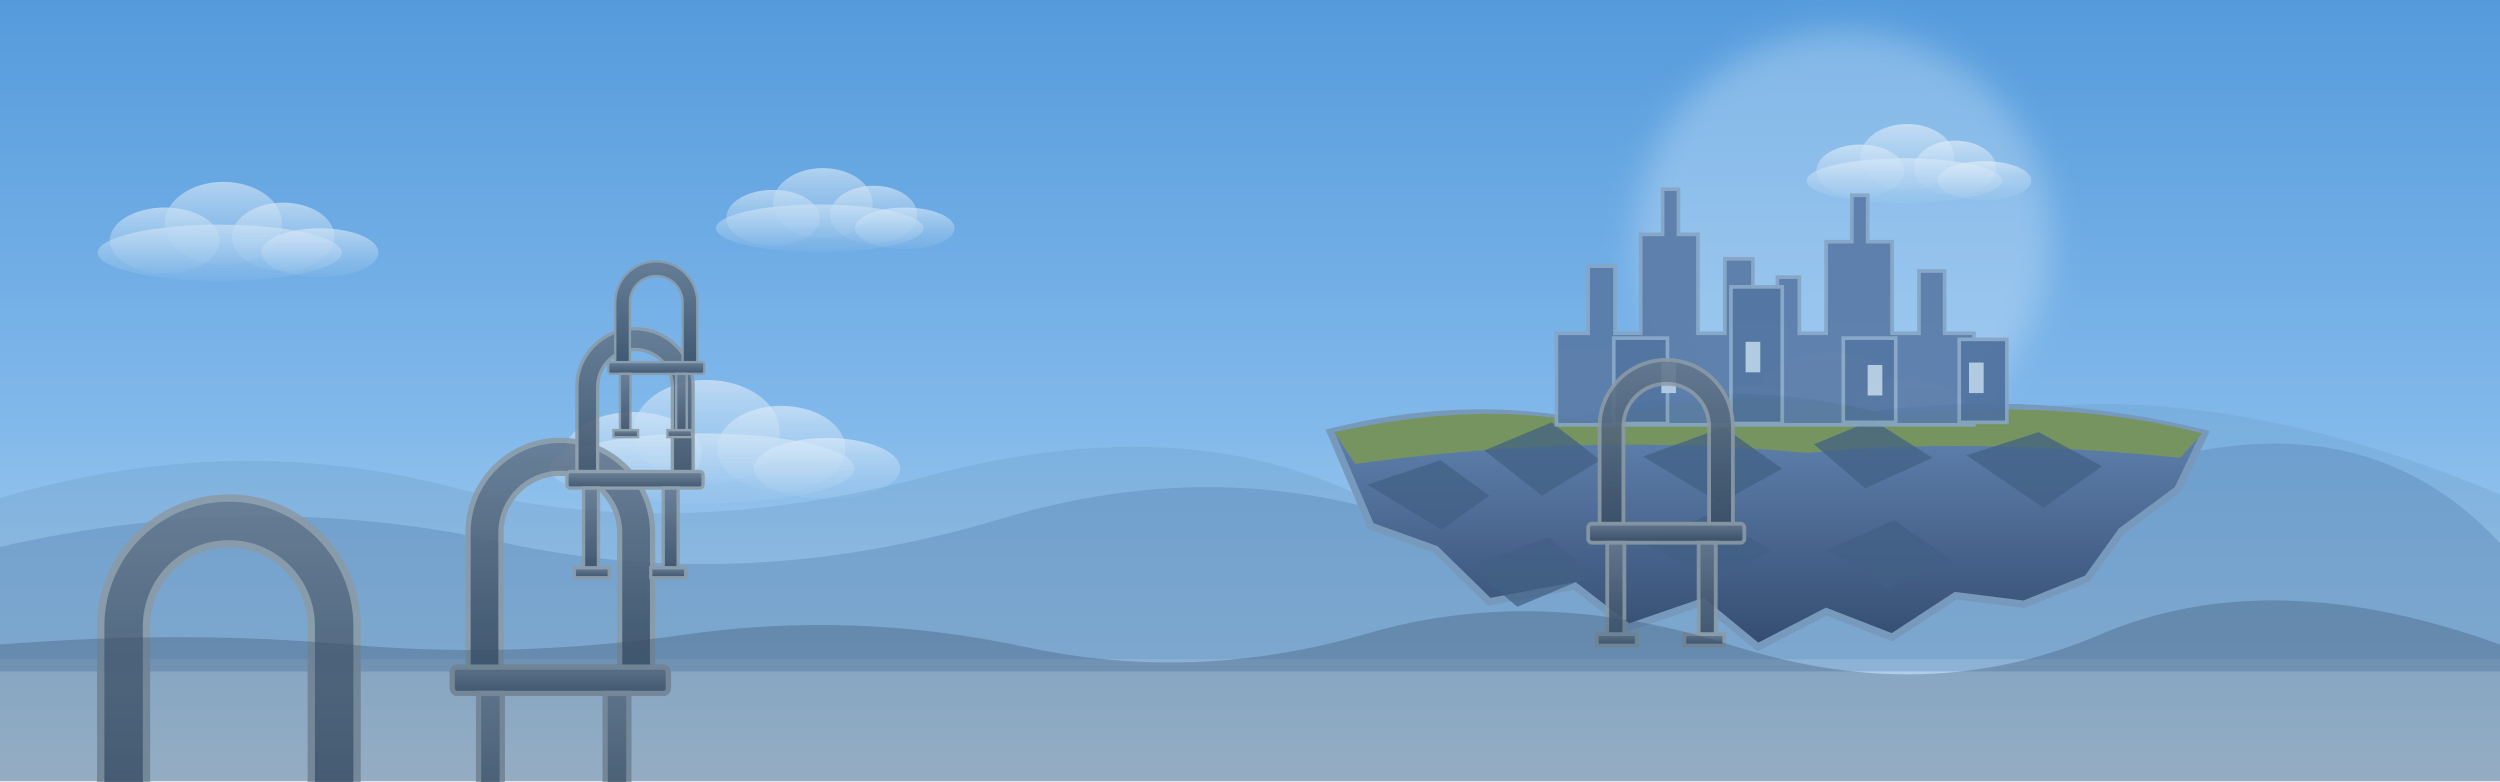
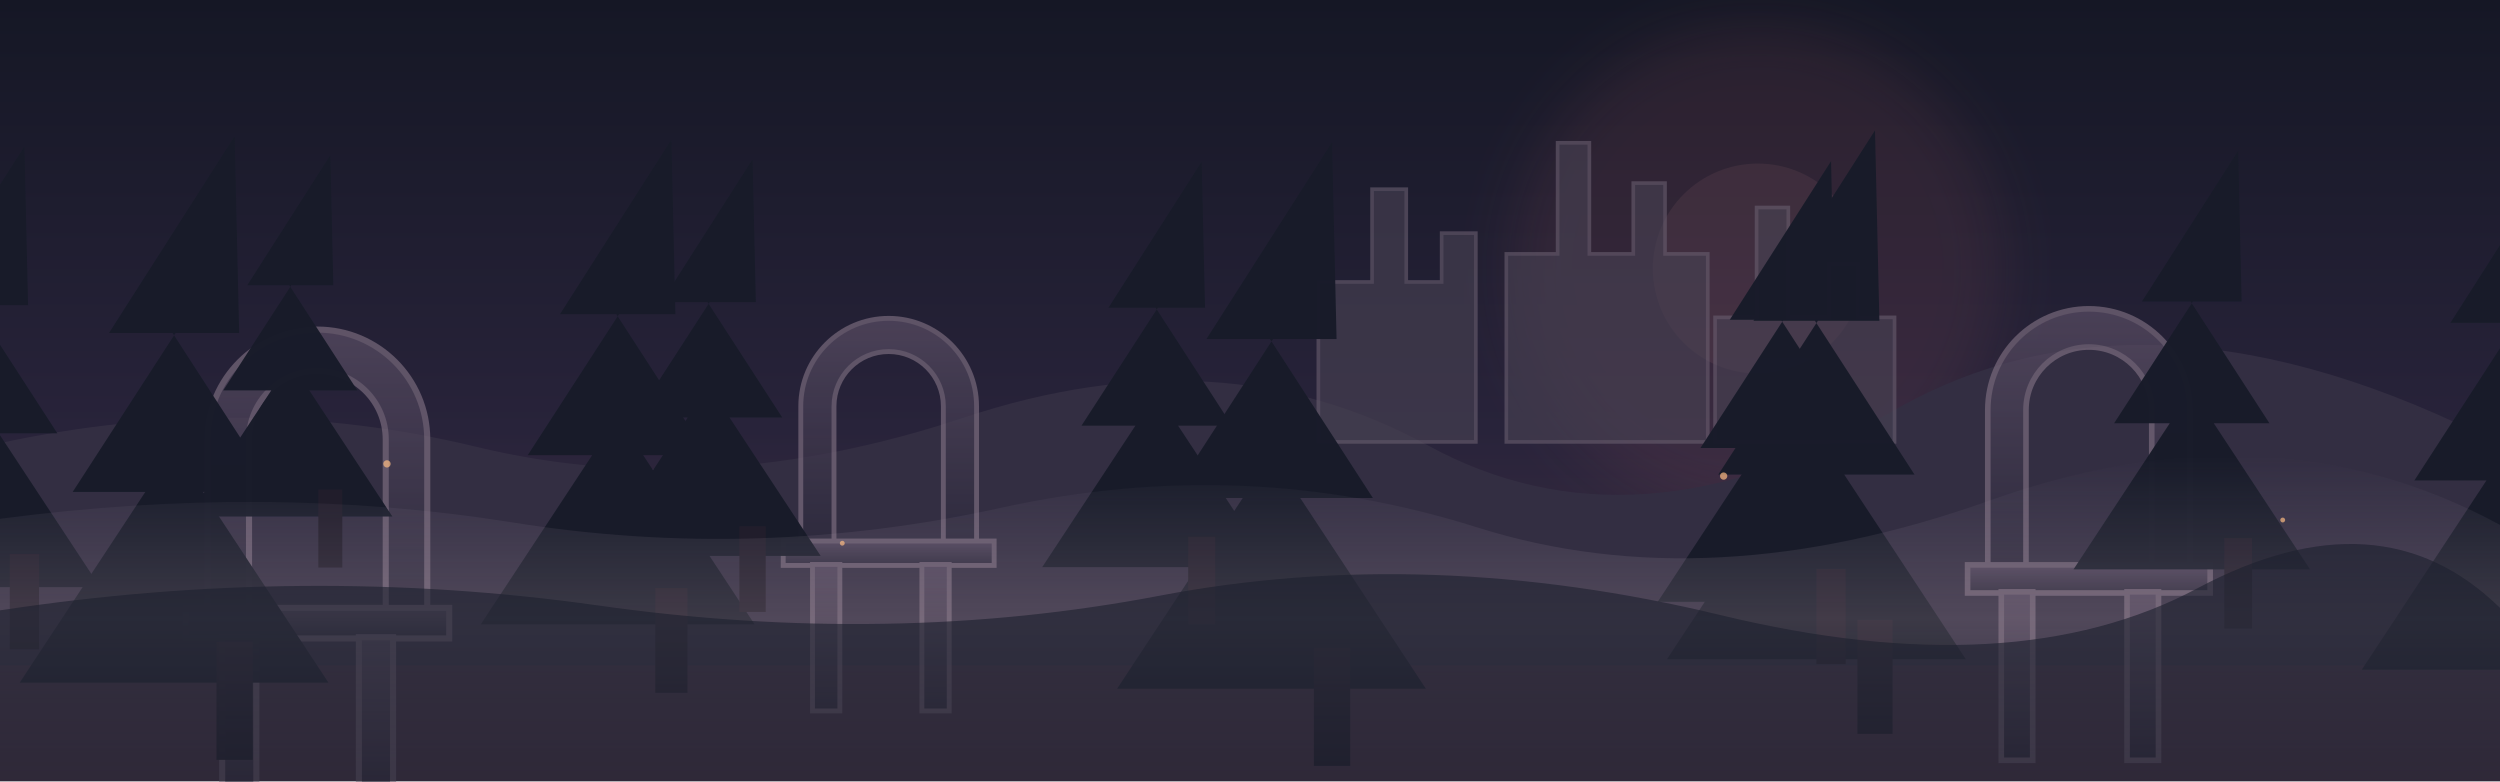
<svg xmlns="http://www.w3.org/2000/svg" width="2048" height="640" viewBox="0 0 2048 640">
  <defs>
-     <linearGradient id="sky" x2="0" y2="1">
-       <stop stop-color="#559bdc" />
-       <stop offset=".55" stop-color="#82b9eb" />
-       <stop offset="1" stop-color="#c1d9ed" />
+     <linearGradient id="night" x2="0" y2="1">
+       <stop stop-color="#151725" />
+       <stop offset=".55" stop-color="#28233a" />
+       <stop offset="1" stop-color="#4b3547" />
    </linearGradient>
-     <linearGradient id="island" x2="0" y2="1">
-       <stop stop-color="#6488b6" />
-       <stop offset="1" stop-color="#354c70" />
+     <linearGradient id="fog" x2="0" y2="1">
+       <stop stop-color="#a69ab3" stop-opacity="0" />
+       <stop offset=".5" stop-color="#b9a4ad" stop-opacity=".22" />
+       <stop offset="1" stop-color="#b9a4ad" stop-opacity="0" />
    </linearGradient>
    <linearGradient id="ruin" x2="0" y2="1">
-       <stop stop-color="#64788d" />
-       <stop offset="1" stop-color="#374b61" />
+       <stop stop-color="#62546b" />
+       <stop offset="1" stop-color="#282638" />
    </linearGradient>
-     <linearGradient id="cloud" x2="0" y2="1">
-       <stop stop-color="#fff" stop-opacity=".68" />
-       <stop offset="1" stop-color="#cde3f5" stop-opacity=".1" />
-     </linearGradient>
-     <filter id="soft">
-       <feGaussianBlur stdDeviation="13" />
+     <filter id="glow">
+       <feGaussianBlur stdDeviation="24" />
    </filter>
-     <g id="cloudShape" fill="url(#cloud)">
-       <ellipse cx="0" cy="15" rx="100" ry="23" />
-       <ellipse cx="-45" cy="5" rx="45" ry="27" />
-       <ellipse cx="3" cy="-9" rx="48" ry="34" />
-       <ellipse cx="52" cy="2" rx="42" ry="28" />
-       <ellipse cx="82" cy="15" rx="48" ry="20" />
+     <g id="pine" fill="#171b29">
+       <path d="M0 0L-83 130h44l-68 105h48l-83 126H62l-83-126h48L-41 130H3z" />
+       <rect x="-12" y="334" width="24" height="78" fill="#211d2b" />
    </g>
-     <g id="arch" fill="url(#ruin)" stroke="#8a9aa5" stroke-width="4">
-       <path d="M0 205V92a70 70 0 0 1 140 0v113h-25V92a45 45 0 0 0-90 0v113z" />
-       <rect x="-12" y="194" width="164" height="20" rx="4" />
-       <path d="M8 214h18v104H8zm96 0h18v104h-18z" />
-       <path d="M-3 310h42v12H-3zm92 0h42v12H89z" />
-     </g>
-     <g id="tower" fill="url(#ruin)" stroke="#91a2ad" stroke-width="2">
-       <rect x="0" y="34" width="42" height="150" />
-       <path d="M-7 38L21 0l28 38z" />
-       <rect x="15" y="-17" width="12" height="28" />
-       <rect x="7" y="72" width="9" height="17" fill="#b6c7d4" />
-       <rect x="26" y="72" width="9" height="17" fill="#b6c7d4" />
-       <rect x="16" y="119" width="11" height="20" fill="#b6c7d4" />
-     </g>
-     <g id="ivy" fill="#587953">
-       <ellipse cx="0" cy="0" rx="17" ry="7" />
-       <ellipse cx="19" cy="-3" rx="13" ry="6" />
-       <ellipse cx="35" cy="1" rx="16" ry="7" />
-       <ellipse cx="49" cy="-2" rx="12" ry="6" />
+     <g id="arch" fill="url(#ruin)" stroke="#827284" stroke-width="5">
+       <path d="M0 250V100a90 90 0 0 1 180 0v150h-34V100a56 56 0 0 0-112 0v150z" />
+       <rect x="-18" y="238" width="216" height="25" />
+       <path d="M12 262h28v150H12zm112 0h28v150h-28z" />
    </g>
  </defs>
-   <rect width="2048" height="640" fill="url(#sky)" />
-   <circle cx="1510" cy="195" r="170" fill="#e8f5ff" opacity=".3" filter="url(#soft)" />
-   <g opacity=".72">
-     <use href="#cloudShape" x="180" y="192" />
-     <use href="#cloudShape" x="460" y="292" transform="scale(1.25)" />
-     <use href="#cloudShape" x="790" y="205" transform="scale(.85)" />
-     <use href="#cloudShape" x="1150" y="265" transform="scale(1.3)" />
-     <use href="#cloudShape" x="1740" y="287" transform="scale(1.4)" />
-     <use href="#cloudShape" x="1950" y="170" transform="scale(.8)" />
+   <rect width="2048" height="640" fill="url(#night)" />
+   <circle cx="1440" cy="220" r="200" fill="#b96169" opacity=".12" filter="url(#glow)" />
+   <circle cx="1440" cy="220" r="86" fill="#e29d9b" opacity=".08" />
+   <path d="M0 363 Q200 320 390 366T790 342T1170 365T1550 337T2048 364V545H0Z" fill="#332e42" />
+   <g opacity=".64" fill="#464052" stroke="#655a6c" stroke-width="3">
+     <path d="M1080 362V231h44v-76h28v76h29V191h28v171zm154 0V208h42v-91h26v91h36v-58h26v58h35v154zm171 0V260h34v-90h26v90h33v-44h24v44h30v102z" />
  </g>
-   <path d="M0 408 Q190 352 370 399T760 390T1120 409T1500 378T2048 405V540H0Z" fill="#6d9ec8" opacity=".34" />
-   <path d="M0 448 Q210 400 410 444T820 425T1220 452T1660 419T2048 445V550H0Z" fill="#547fae" opacity=".36" />
-   <path d="M1090 354 Q1195 328 1290 345 Q1410 309 1535 340 Q1670 322 1806 355 L1784 401 1738 435 1710 474 1658 495 1602 488 1550 522 1496 501 1440 530 1395 493 1334 514 1290 480 1220 493 1176 450 1123 431Z" fill="url(#island)" stroke="#7799bc" stroke-width="6" />
-   <path d="M1093 354 Q1213 328 1300 347 Q1435 310 1545 340 Q1695 326 1804 355 L1786 375 Q1615 358 1480 371 Q1300 354 1110 380Z" fill="#76945f" />
-   <path d="M1120 397l60-20 40 29-39 28zm96-28 55-23 40 31-48 29zm130 5 66-24 48 34-51 28zm140-10 48-20 49 31-55 25zm125 9 59-19 52 28-48 34zm-408 91 66-24 36 31-62 26zm144-19 54-24 50 30-47 26zm150 5 55-24 47 33-53 23z" fill="#416083" opacity=".72" />
-   <g fill="#597ba7" stroke="#86a5c4" stroke-width="3" opacity=".92">
-     <path d="M1275 348V273h26v-55h22v55h21v-81h18v-37h13v37h16v81h22v-61h23v61h20v-46h18v46h22v-75h21v-38h13v38h20v75h22v-51h21v51h24v75z" />
-     <path d="M1322 277h44v70h-44zm96-42h42v112h-42zm92 42h43v69h-43zm95 1h39v68h-39z" fill="#4e709c" />
-     <path d="M1361 297h12v25h-12zm69-17h12v25h-12zm100 19h12v25h-12zm83-2h12v25h-12z" fill="#b3cbe0" stroke="none" />
+   <g opacity=".62">
+     <use href="#arch" x="170" y="260" />
+     <use href="#arch" x="820" y="316" transform="scale(.8)" />
+     <use href="#arch" x="1770" y="265" transform="scale(.92)" />
  </g>
-   <g opacity=".88">
-     <use href="#arch" x="55" y="250" transform="scale(1.5)" />
-     <use href="#arch" x="355" y="312" transform="scale(1.08)" />
-     <use href="#arch" x="695" y="374" transform="scale(.68)" />
-     <use href="#arch" x="1050" y="424" transform="scale(.48)" />
-     <use href="#arch" x="1680" y="356" transform="scale(.78)" />
-     <use href="#tower" x="1900" y="235" transform="scale(1.18)" />
+   <g opacity=".98">
+     <use href="#pine" x="20" y="120" />
+     <use href="#pine" x="155" y="90" transform="scale(1.24)" />
+     <use href="#pine" x="330" y="155" transform="scale(.82)" />
+     <use href="#pine" x="500" y="104" transform="scale(1.1)" />
+     <use href="#pine" x="685" y="145" transform="scale(.9)" />
+     <use href="#pine" x="880" y="94" transform="scale(1.24)" />
+     <use href="#pine" x="1070" y="144" transform="scale(.92)" />
+     <use href="#pine" x="1280" y="89" transform="scale(1.2)" />
+     <use href="#pine" x="1500" y="132" />
+     <use href="#pine" x="1715" y="85" transform="scale(1.23)" />
+     <use href="#pine" x="1930" y="130" transform="scale(.95)" />
+     <use href="#pine" x="2040" y="50" transform="scale(1.35)" />
  </g>
-   <g opacity=".93">
-     <use href="#ivy" x="38" y="500" transform="scale(2.1)" />
-     <use href="#ivy" x="224" y="512" transform="scale(1.6)" />
-     <use href="#ivy" x="494" y="506" transform="scale(2.3)" />
-     <use href="#ivy" x="845" y="512" transform="scale(1.8)" />
-     <use href="#ivy" x="1190" y="502" transform="scale(2.1)" />
-     <use href="#ivy" x="1510" y="509" transform="scale(1.8)" />
-     <use href="#ivy" x="1832" y="504" transform="scale(2.25)" />
+   <path d="M0 425 Q220 396 420 428T820 416T1210 432T1630 410T2048 430V640H0Z" fill="url(#fog)" />
+   <path d="M0 500 Q250 462 490 496T950 488T1410 504T1800 482T2048 498V640H0Z" fill="#1d202e" opacity=".62" />
+   <g fill="#ffbd82" opacity=".68">
+     <circle cx="317" cy="380" r="3" />
+     <circle cx="690" cy="445" r="2" />
+     <circle cx="1412" cy="390" r="3" />
+     <circle cx="1870" cy="426" r="2" />
  </g>
-   <path d="M0 528 Q150 516 285 528T560 520T840 530T1120 519T1420 529T1720 520T2048 528V640H0Z" fill="#344e69" opacity=".32" />
</svg>
